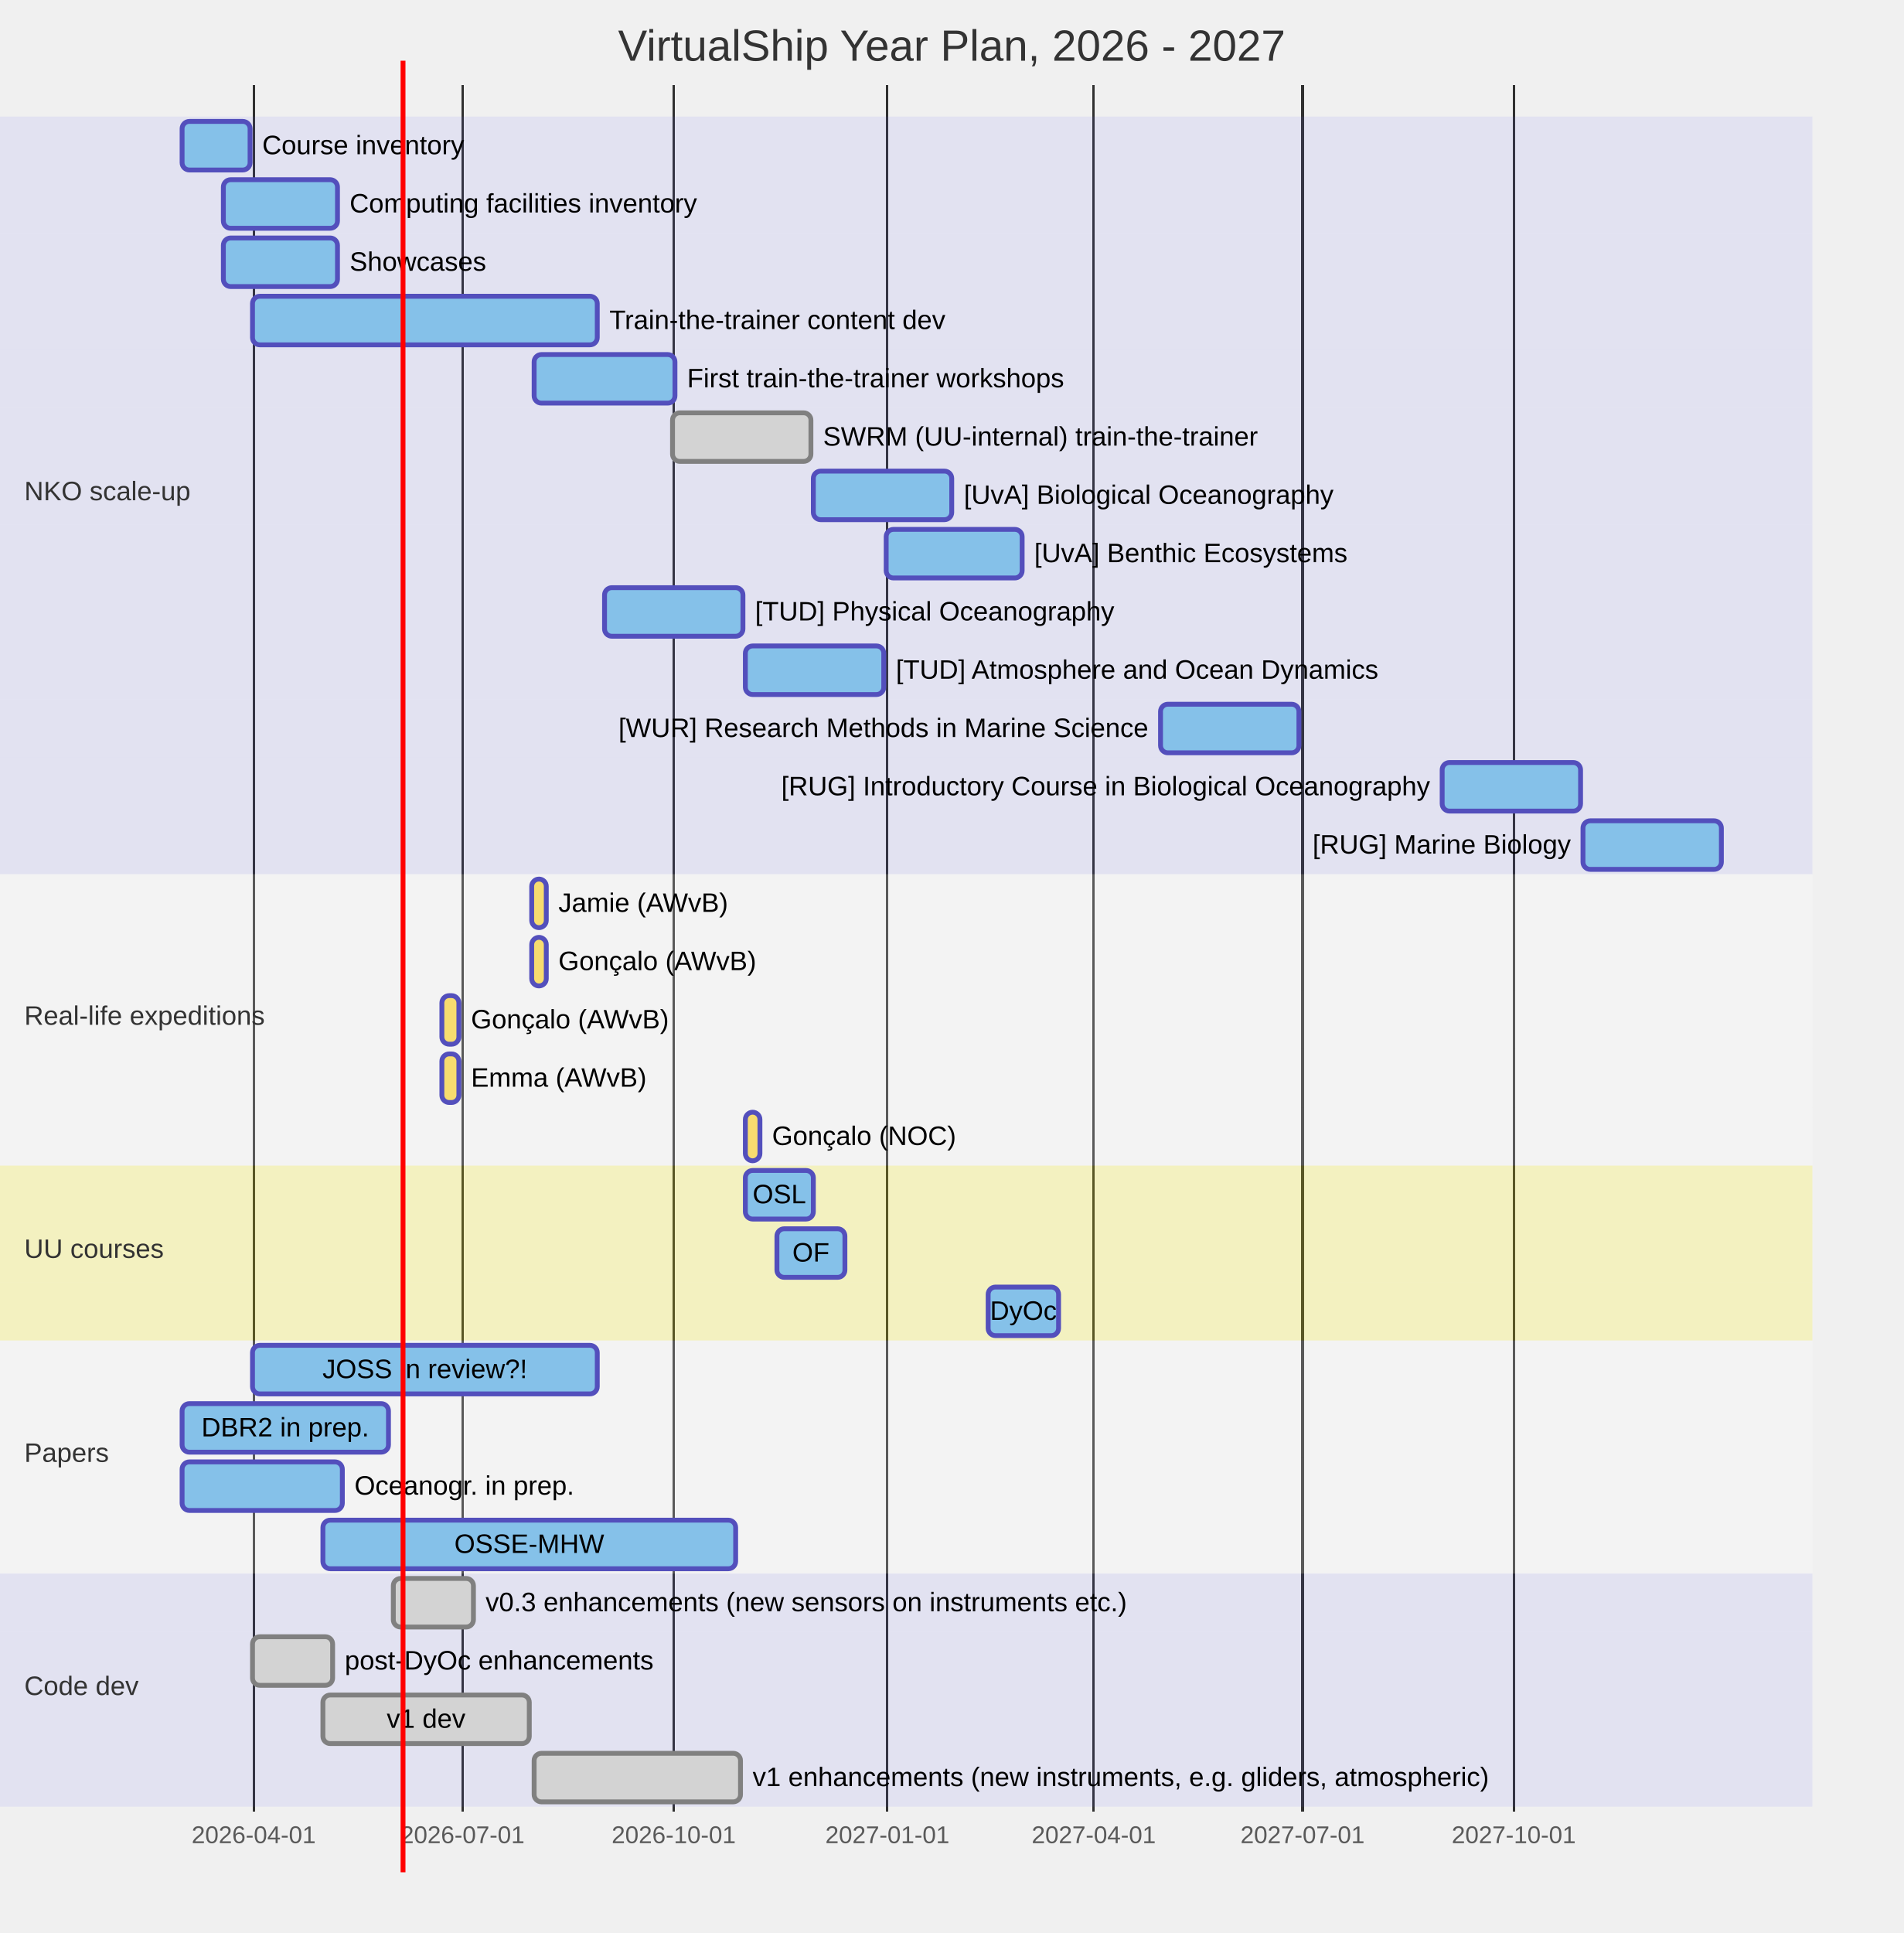
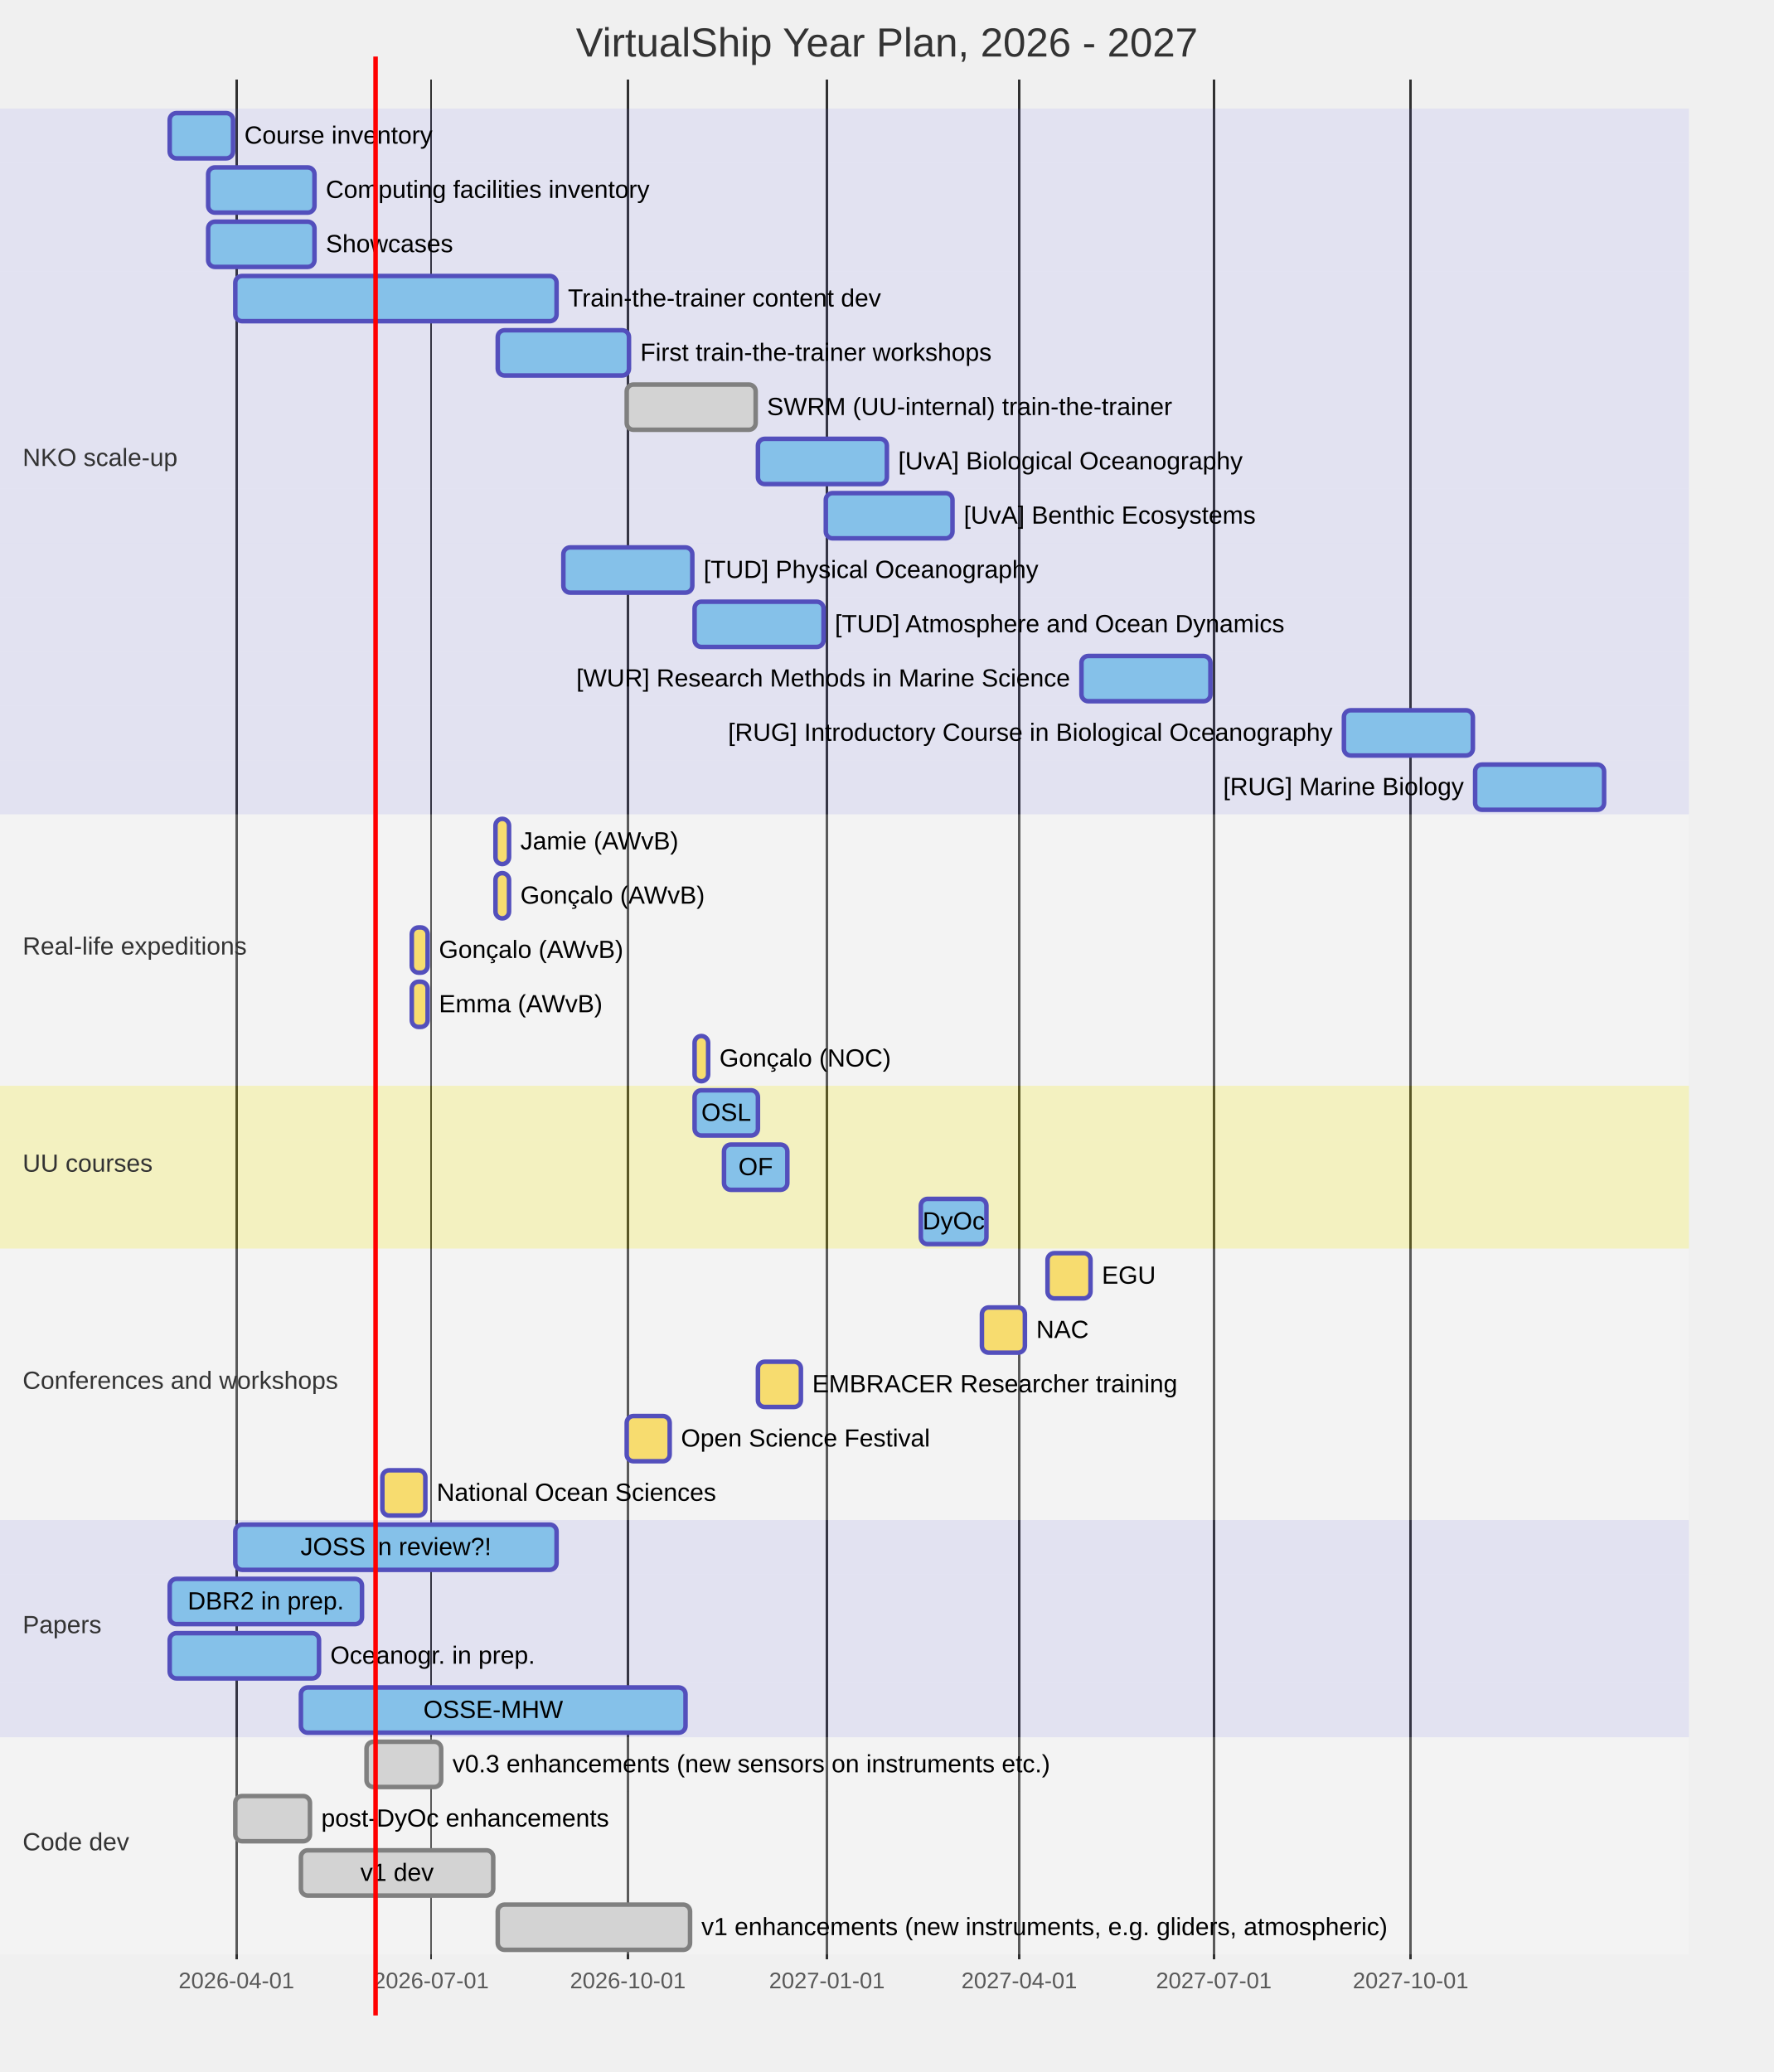
- <svg xmlns="http://www.w3.org/2000/svg" id="my-svg" width="100%" viewBox="0 0 784 796" style="max-width: 784px; background-color: white;" role="graphics-document document" aria-roledescription="gantt">
+ <svg xmlns="http://www.w3.org/2000/svg" id="my-svg" width="100%" viewBox="0 0 784 916" style="max-width: 784px; background-color: white;" role="graphics-document document" aria-roledescription="gantt">
  <style>#my-svg{font-family:"trebuchet ms",verdana,arial,sans-serif;font-size:16px;fill:#333;}@keyframes edge-animation-frame{from{stroke-dashoffset:0;}}@keyframes dash{to{stroke-dashoffset:0;}}#my-svg .edge-animation-slow{stroke-dasharray:9,5!important;stroke-dashoffset:900;animation:dash 50s linear infinite;stroke-linecap:round;}#my-svg .edge-animation-fast{stroke-dasharray:9,5!important;stroke-dashoffset:900;animation:dash 20s linear infinite;stroke-linecap:round;}#my-svg .error-icon{fill:#552222;}#my-svg .error-text{fill:#552222;stroke:#552222;}#my-svg .edge-thickness-normal{stroke-width:1px;}#my-svg .edge-thickness-thick{stroke-width:3.5px;}#my-svg .edge-pattern-solid{stroke-dasharray:0;}#my-svg .edge-thickness-invisible{stroke-width:0;fill:none;}#my-svg .edge-pattern-dashed{stroke-dasharray:3;}#my-svg .edge-pattern-dotted{stroke-dasharray:2;}#my-svg .marker{fill:#333333;stroke:#333333;}#my-svg .marker.cross{stroke:#333333;}#my-svg svg{font-family:"trebuchet ms",verdana,arial,sans-serif;font-size:16px;}#my-svg p{margin:0;}#my-svg .mermaid-main-font{font-family:"trebuchet ms",verdana,arial,sans-serif;}#my-svg .exclude-range{fill:#eeeeee;}#my-svg .section{stroke:none;opacity:0.2;}#my-svg .section0{fill:rgba(102, 102, 255, 0.49);}#my-svg .section2{fill:#fff400;}#my-svg .section1,#my-svg .section3{fill:white;opacity:0.2;}#my-svg .sectionTitle0{fill:#333;}#my-svg .sectionTitle1{fill:#333;}#my-svg .sectionTitle2{fill:#333;}#my-svg .sectionTitle3{fill:#333;}#my-svg .sectionTitle{text-anchor:start;font-family:"trebuchet ms",verdana,arial,sans-serif;}#my-svg .grid .tick{stroke:lightgrey;opacity:0.8;shape-rendering:crispEdges;}#my-svg .grid .tick text{font-family:"trebuchet ms",verdana,arial,sans-serif;fill:#333;}#my-svg .grid path{stroke-width:0;}#my-svg .today{fill:none;stroke:red;stroke-width:2px;}#my-svg .task{stroke-width:2;}#my-svg .taskText{text-anchor:middle;font-family:"trebuchet ms",verdana,arial,sans-serif;}#my-svg .taskTextOutsideRight{fill:black;text-anchor:start;font-family:"trebuchet ms",verdana,arial,sans-serif;}#my-svg .taskTextOutsideLeft{fill:black;text-anchor:end;}#my-svg .task.clickable{cursor:pointer;}#my-svg .taskText.clickable{cursor:pointer;fill:#003163!important;font-weight:bold;}#my-svg .taskTextOutsideLeft.clickable{cursor:pointer;fill:#003163!important;font-weight:bold;}#my-svg .taskTextOutsideRight.clickable{cursor:pointer;fill:#003163!important;font-weight:bold;}#my-svg .taskText0,#my-svg .taskText1,#my-svg .taskText2,#my-svg .taskText3{fill:white;}#my-svg .task0,#my-svg .task1,#my-svg .task2,#my-svg .task3{fill:#F7DC6F;stroke:#534fbc;}#my-svg .taskTextOutside0,#my-svg .taskTextOutside2{fill:black;}#my-svg .taskTextOutside1,#my-svg .taskTextOutside3{fill:black;}#my-svg .active0,#my-svg .active1,#my-svg .active2,#my-svg .active3{fill:#85C1E9;stroke:#534fbc;}#my-svg .activeText0,#my-svg .activeText1,#my-svg .activeText2,#my-svg .activeText3{fill:black!important;}#my-svg .done0,#my-svg .done1,#my-svg .done2,#my-svg .done3{stroke:grey;fill:#d3d3d3;stroke-width:2;}#my-svg .doneText0,#my-svg .doneText1,#my-svg .doneText2,#my-svg .doneText3{fill:black!important;}#my-svg .doneText0.taskTextOutsideLeft,#my-svg .doneText0.taskTextOutsideRight,#my-svg .doneText1.taskTextOutsideLeft,#my-svg .doneText1.taskTextOutsideRight,#my-svg .doneText2.taskTextOutsideLeft,#my-svg .doneText2.taskTextOutsideRight,#my-svg .doneText3.taskTextOutsideLeft,#my-svg .doneText3.taskTextOutsideRight{fill:black!important;}#my-svg .crit0,#my-svg .crit1,#my-svg .crit2,#my-svg .crit3{stroke:#ff0000;fill:red;stroke-width:2;}#my-svg .activeCrit0,#my-svg .activeCrit1,#my-svg .activeCrit2,#my-svg .activeCrit3{stroke:#ff0000;fill:#85C1E9;stroke-width:2;}#my-svg .doneCrit0,#my-svg .doneCrit1,#my-svg .doneCrit2,#my-svg .doneCrit3{stroke:#ff0000;fill:#d3d3d3;stroke-width:2;cursor:pointer;shape-rendering:crispEdges;}#my-svg .milestone{transform:rotate(45deg) scale(0.8,0.8);}#my-svg .milestoneText{font-style:italic;}#my-svg .doneCritText0,#my-svg .doneCritText1,#my-svg .doneCritText2,#my-svg .doneCritText3{fill:black!important;}#my-svg .doneCritText0.taskTextOutsideLeft,#my-svg .doneCritText0.taskTextOutsideRight,#my-svg .doneCritText1.taskTextOutsideLeft,#my-svg .doneCritText1.taskTextOutsideRight,#my-svg .doneCritText2.taskTextOutsideLeft,#my-svg .doneCritText2.taskTextOutsideRight,#my-svg .doneCritText3.taskTextOutsideLeft,#my-svg .doneCritText3.taskTextOutsideRight{fill:black!important;}#my-svg .vert{stroke:navy;}#my-svg .vertText{font-size:15px;text-anchor:middle;fill:navy!important;}#my-svg .activeCritText0,#my-svg .activeCritText1,#my-svg .activeCritText2,#my-svg .activeCritText3{fill:black!important;}#my-svg .titleText{text-anchor:middle;font-size:18px;fill:#333;font-family:"trebuchet ms",verdana,arial,sans-serif;}#my-svg .node .neo-node{stroke:#9370DB;}#my-svg [data-look="neo"].node rect,#my-svg [data-look="neo"].cluster rect,#my-svg [data-look="neo"].node polygon{stroke:#9370DB;filter:drop-shadow(1px 2px 2px rgba(185, 185, 185, 1));}#my-svg [data-look="neo"].node path{stroke:#9370DB;stroke-width:1px;}#my-svg [data-look="neo"].node .outer-path{filter:drop-shadow(1px 2px 2px rgba(185, 185, 185, 1));}#my-svg [data-look="neo"].node .neo-line path{stroke:#9370DB;filter:none;}#my-svg [data-look="neo"].node circle{stroke:#9370DB;filter:drop-shadow(1px 2px 2px rgba(185, 185, 185, 1));}#my-svg [data-look="neo"].node circle .state-start{fill:#000000;}#my-svg [data-look="neo"].icon-shape .icon{fill:#9370DB;filter:drop-shadow(1px 2px 2px rgba(185, 185, 185, 1));}#my-svg [data-look="neo"].icon-shape .icon-neo path{stroke:#9370DB;filter:drop-shadow(1px 2px 2px rgba(185, 185, 185, 1));}#my-svg :root{--mermaid-font-family:"trebuchet ms",verdana,arial,sans-serif;}</style>
  <g />
-   <g class="grid" transform="translate(75, 746)" fill="none" font-size="10" font-family="sans-serif" text-anchor="middle">
-     <path class="domain" stroke="currentColor" d="M0.5,-711V0.5H634.5V-711" />
+   <g class="grid" transform="translate(75, 866)" fill="none" font-size="10" font-family="sans-serif" text-anchor="middle">
+     <path class="domain" stroke="currentColor" d="M0.5,-831V0.5H634.5V-831" />
    <g class="tick" opacity="1" transform="translate(29.5,0)">
-       <line stroke="currentColor" y2="-711" />
+       <line stroke="currentColor" y2="-831" />
      <text fill="#000" y="3" dy="1em" stroke="none" font-size="10" style="text-anchor: middle;">2026-04-01</text>
    </g>
    <g class="tick" opacity="1" transform="translate(115.5,0)">
-       <line stroke="currentColor" y2="-711" />
+       <line stroke="currentColor" y2="-831" />
      <text fill="#000" y="3" dy="1em" stroke="none" font-size="10" style="text-anchor: middle;">2026-07-01</text>
    </g>
    <g class="tick" opacity="1" transform="translate(202.5,0)">
-       <line stroke="currentColor" y2="-711" />
+       <line stroke="currentColor" y2="-831" />
      <text fill="#000" y="3" dy="1em" stroke="none" font-size="10" style="text-anchor: middle;">2026-10-01</text>
    </g>
    <g class="tick" opacity="1" transform="translate(290.5,0)">
-       <line stroke="currentColor" y2="-711" />
+       <line stroke="currentColor" y2="-831" />
      <text fill="#000" y="3" dy="1em" stroke="none" font-size="10" style="text-anchor: middle;">2027-01-01</text>
    </g>
    <g class="tick" opacity="1" transform="translate(375.5,0)">
-       <line stroke="currentColor" y2="-711" />
+       <line stroke="currentColor" y2="-831" />
      <text fill="#000" y="3" dy="1em" stroke="none" font-size="10" style="text-anchor: middle;">2027-04-01</text>
    </g>
    <g class="tick" opacity="1" transform="translate(461.5,0)">
-       <line stroke="currentColor" y2="-711" />
+       <line stroke="currentColor" y2="-831" />
      <text fill="#000" y="3" dy="1em" stroke="none" font-size="10" style="text-anchor: middle;">2027-07-01</text>
    </g>
    <g class="tick" opacity="1" transform="translate(548.5,0)">
-       <line stroke="currentColor" y2="-711" />
+       <line stroke="currentColor" y2="-831" />
      <text fill="#000" y="3" dy="1em" stroke="none" font-size="10" style="text-anchor: middle;">2027-10-01</text>
    </g>
  </g>
  <g>
    <rect x="0" y="48" width="746.5" height="24" class="section section0" />
-     <rect x="0" y="576" width="746.5" height="24" class="section section3" />
-     <rect x="0" y="600" width="746.5" height="24" class="section section3" />
+     <rect x="0" y="696" width="746.5" height="24" class="section section0" />
+     <rect x="0" y="720" width="746.5" height="24" class="section section0" />
    <rect x="0" y="72" width="746.5" height="24" class="section section0" />
    <rect x="0" y="96" width="746.5" height="24" class="section section0" />
    <rect x="0" y="120" width="746.5" height="24" class="section section0" />
-     <rect x="0" y="552" width="746.5" height="24" class="section section3" />
    <rect x="0" y="672" width="746.5" height="24" class="section section0" />
-     <rect x="0" y="624" width="746.5" height="24" class="section section3" />
-     <rect x="0" y="696" width="746.5" height="24" class="section section0" />
-     <rect x="0" y="648" width="746.5" height="24" class="section section0" />
+     <rect x="0" y="792" width="746.5" height="24" class="section section1" />
+     <rect x="0" y="744" width="746.5" height="24" class="section section0" />
+     <rect x="0" y="816" width="746.5" height="24" class="section section1" />
+     <rect x="0" y="768" width="746.5" height="24" class="section section1" />
+     <rect x="0" y="648" width="746.5" height="24" class="section section3" />
    <rect x="0" y="408" width="746.5" height="24" class="section section1" />
    <rect x="0" y="432" width="746.5" height="24" class="section section1" />
    <rect x="0" y="360" width="746.5" height="24" class="section section1" />
    <rect x="0" y="384" width="746.5" height="24" class="section section1" />
    <rect x="0" y="144" width="746.5" height="24" class="section section0" />
-     <rect x="0" y="720" width="746.5" height="24" class="section section0" />
+     <rect x="0" y="840" width="746.5" height="24" class="section section1" />
    <rect x="0" y="240" width="746.5" height="24" class="section section0" />
    <rect x="0" y="168" width="746.5" height="24" class="section section0" />
+     <rect x="0" y="624" width="746.5" height="24" class="section section3" />
    <rect x="0" y="264" width="746.5" height="24" class="section section0" />
    <rect x="0" y="456" width="746.5" height="24" class="section section1" />
    <rect x="0" y="480" width="746.5" height="24" class="section section2" />
    <rect x="0" y="504" width="746.5" height="24" class="section section2" />
    <rect x="0" y="192" width="746.5" height="24" class="section section0" />
+     <rect x="0" y="600" width="746.5" height="24" class="section section3" />
    <rect x="0" y="216" width="746.5" height="24" class="section section0" />
    <rect x="0" y="528" width="746.5" height="24" class="section section2" />
+     <rect x="0" y="576" width="746.5" height="24" class="section section3" />
+     <rect x="0" y="552" width="746.5" height="24" class="section section3" />
    <rect x="0" y="288" width="746.5" height="24" class="section section0" />
    <rect x="0" y="312" width="746.5" height="24" class="section section0" />
    <rect x="0" y="336" width="746.5" height="24" class="section section0" />
  </g>
  <g>
    <rect id="my-svg-task1" rx="3" ry="3" x="75" y="50" width="28" height="20" transform-origin="89px 60px" class="task active0" />
-     <rect id="my-svg-task18" rx="3" ry="3" x="75" y="578" width="85" height="20" transform-origin="117.5px 588px" class="task active3" />
-     <rect id="my-svg-task19" rx="3" ry="3" x="75" y="602" width="66" height="20" transform-origin="108px 612px" class="task active3" />
+     <rect id="my-svg-task18" rx="3" ry="3" x="75" y="698" width="85" height="20" transform-origin="117.5px 708px" class="task active0" />
+     <rect id="my-svg-task19" rx="3" ry="3" x="75" y="722" width="66" height="20" transform-origin="108px 732px" class="task active0" />
    <rect id="my-svg-task2" rx="3" ry="3" x="92" y="74" width="47" height="20" transform-origin="115.5px 84px" class="task active0" />
    <rect id="my-svg-task3" rx="3" ry="3" x="92" y="98" width="47" height="20" transform-origin="115.5px 108px" class="task active0" />
    <rect id="my-svg-task4" rx="3" ry="3" x="104" y="122" width="142" height="20" transform-origin="175px 132px" class="task active0" />
-     <rect id="my-svg-task17" rx="3" ry="3" x="104" y="554" width="142" height="20" transform-origin="175px 564px" class="task active3" />
-     <rect id="my-svg-task22" rx="3" ry="3" x="104" y="674" width="33" height="20" transform-origin="120.5px 684px" class="task done0" />
-     <rect id="my-svg-task20" rx="3" ry="3" x="133" y="626" width="170" height="20" transform-origin="218px 636px" class="task active3" />
-     <rect id="my-svg-task23" rx="3" ry="3" x="133" y="698" width="85" height="20" transform-origin="175.5px 708px" class="task done0" />
-     <rect id="my-svg-task21" rx="3" ry="3" x="162" y="650" width="33" height="20" transform-origin="178.5px 660px" class="task done0" />
+     <rect id="my-svg-task17" rx="3" ry="3" x="104" y="674" width="142" height="20" transform-origin="175px 684px" class="task active0" />
+     <rect id="my-svg-task22" rx="3" ry="3" x="104" y="794" width="33" height="20" transform-origin="120.5px 804px" class="task done1" />
+     <rect id="my-svg-task20" rx="3" ry="3" x="133" y="746" width="170" height="20" transform-origin="218px 756px" class="task active0" />
+     <rect id="my-svg-task23" rx="3" ry="3" x="133" y="818" width="85" height="20" transform-origin="175.5px 828px" class="task done1" />
+     <rect id="my-svg-task21" rx="3" ry="3" x="162" y="770" width="33" height="20" transform-origin="178.5px 780px" class="task done1" />
+     <rect id="my-svg-" rx="3" ry="3" x="169" y="650" width="19" height="20" transform-origin="178.5px 660px" class="task task3" />
    <rect id="my-svg-" rx="3" ry="3" x="182" y="410" width="7" height="20" transform-origin="185.5px 420px" class="task task1" />
    <rect id="my-svg-" rx="3" ry="3" x="182" y="434" width="7" height="20" transform-origin="185.5px 444px" class="task task1" />
    <rect id="my-svg-" rx="3" ry="3" x="219" y="362" width="6" height="20" transform-origin="222px 372px" class="task task1" />
    <rect id="my-svg-" rx="3" ry="3" x="219" y="386" width="6" height="20" transform-origin="222px 396px" class="task task1" />
    <rect id="my-svg-task5" rx="3" ry="3" x="220" y="146" width="58" height="20" transform-origin="249px 156px" class="task active0" />
-     <rect id="my-svg-task24" rx="3" ry="3" x="220" y="722" width="85" height="20" transform-origin="262.5px 732px" class="task done0" />
+     <rect id="my-svg-task24" rx="3" ry="3" x="220" y="842" width="85" height="20" transform-origin="262.5px 852px" class="task done1" />
    <rect id="my-svg-task9" rx="3" ry="3" x="249" y="242" width="57" height="20" transform-origin="277.5px 252px" class="task active0" />
    <rect id="my-svg-task6" rx="3" ry="3" x="277" y="170" width="57" height="20" transform-origin="305.5px 180px" class="task done0" />
+     <rect id="my-svg-" rx="3" ry="3" x="277" y="626" width="19" height="20" transform-origin="286.5px 636px" class="task task3" />
    <rect id="my-svg-task10" rx="3" ry="3" x="307" y="266" width="57" height="20" transform-origin="335.5px 276px" class="task active0" />
    <rect id="my-svg-" rx="3" ry="3" x="307" y="458" width="6" height="20" transform-origin="310px 468px" class="task task1" />
    <rect id="my-svg-task14" rx="3" ry="3" x="307" y="482" width="28" height="20" transform-origin="321px 492px" class="task active2" />
    <rect id="my-svg-task15" rx="3" ry="3" x="320" y="506" width="28" height="20" transform-origin="334px 516px" class="task active2" />
    <rect id="my-svg-task7" rx="3" ry="3" x="335" y="194" width="57" height="20" transform-origin="363.5px 204px" class="task active0" />
+     <rect id="my-svg-" rx="3" ry="3" x="335" y="602" width="19" height="20" transform-origin="344.5px 612px" class="task task3" />
    <rect id="my-svg-task8" rx="3" ry="3" x="365" y="218" width="56" height="20" transform-origin="393px 228px" class="task active0" />
    <rect id="my-svg-task16" rx="3" ry="3" x="407" y="530" width="29" height="20" transform-origin="421.5px 540px" class="task active2" />
+     <rect id="my-svg-" rx="3" ry="3" x="434" y="578" width="19" height="20" transform-origin="443.5px 588px" class="task task3" />
+     <rect id="my-svg-" rx="3" ry="3" x="463" y="554" width="19" height="20" transform-origin="472.5px 564px" class="task task3" />
    <rect id="my-svg-task11" rx="3" ry="3" x="478" y="290" width="57" height="20" transform-origin="506.5px 300px" class="task active0" />
    <rect id="my-svg-task12" rx="3" ry="3" x="594" y="314" width="57" height="20" transform-origin="622.5px 324px" class="task active0" />
    <rect id="my-svg-task13" rx="3" ry="3" x="652" y="338" width="57" height="20" transform-origin="680.5px 348px" class="task active0" />
    <text id="my-svg-task1-text" font-size="11" x="108" y="63.5" class="taskTextOutsideRight taskTextOutside0 activeText0 width-83.046875">Course inventory    </text>
-     <text id="my-svg-task18-text" font-size="11" x="117.5" y="591.5" class="taskText taskText3 activeText3 width-67.5">DBR2 in prep. </text>
-     <text id="my-svg-task19-text" font-size="11" x="146" y="615.5" class="taskTextOutsideRight taskTextOutside3 activeText3 width-91.265625">Oceanogr. in prep. </text>
+     <text id="my-svg-task18-text" font-size="11" x="117.5" y="711.5" class="taskText taskText0 activeText0 width-67.5">DBR2 in prep. </text>
+     <text id="my-svg-task19-text" font-size="11" x="146" y="735.5" class="taskTextOutsideRight taskTextOutside0 activeText0 width-91.265625">Oceanogr. in prep. </text>
    <text id="my-svg-task2-text" font-size="11" x="144" y="87.5" class="taskTextOutsideRight taskTextOutside0 activeText0 width-148.6875">Computing facilities inventory </text>
    <text id="my-svg-task3-text" font-size="11" x="144" y="111.5" class="taskTextOutsideRight taskTextOutside0 activeText0 width-51.53125">Showcases           </text>
    <text id="my-svg-task4-text" font-size="11" x="251" y="135.5" class="taskTextOutsideRight taskTextOutside0 activeText0 width-144.90625">Train-the-trainer content dev   </text>
-     <text id="my-svg-task17-text" font-size="11" x="175" y="567.5" class="taskText taskText3 activeText3 width-80.078125">JOSS in review?! </text>
-     <text id="my-svg-task22-text" font-size="11" x="142" y="687.5" class="taskTextOutsideRight taskTextOutside0  doneText0 width-124.4375">post-DyOc enhancements </text>
-     <text id="my-svg-task20-text" font-size="11" x="218" y="639.5" class="taskText taskText3 activeText3 width-52.3125">OSSE-MHW </text>
-     <text id="my-svg-task23-text" font-size="11" x="175.5" y="711.5" class="taskText taskText0  doneText0 width-32">v1 dev       </text>
-     <text id="my-svg-task21-text" font-size="11" x="200" y="663.5" class="taskTextOutsideRight taskTextOutside0  doneText0 width-265.84375">v0.3 enhancements (new sensors on instruments etc.) </text>
+     <text id="my-svg-task17-text" font-size="11" x="175" y="687.5" class="taskText taskText0 activeText0 width-80.078125">JOSS in review?! </text>
+     <text id="my-svg-task22-text" font-size="11" x="142" y="807.5" class="taskTextOutsideRight taskTextOutside1  doneText1 width-124.4375">post-DyOc enhancements </text>
+     <text id="my-svg-task20-text" font-size="11" x="218" y="759.5" class="taskText taskText0 activeText0 width-52.3125">OSSE-MHW </text>
+     <text id="my-svg-task23-text" font-size="11" x="175.5" y="831.5" class="taskText taskText1  doneText1 width-32">v1 dev       </text>
+     <text id="my-svg-task21-text" font-size="11" x="200" y="783.5" class="taskTextOutsideRight taskTextOutside1  doneText1 width-265.84375">v0.3 enhancements (new sensors on instruments etc.) </text>
+     <text id="my-svg--text" font-size="11" x="193" y="663.5" class="taskTextOutsideRight taskTextOutside3  width-120.296875">National Ocean Sciences </text>
    <text id="my-svg--text" font-size="11" x="194" y="423.5" class="taskTextOutsideRight taskTextOutside1  width-77.625">Gonçalo (AWvB) </text>
    <text id="my-svg--text" font-size="11" x="194" y="447.5" class="taskTextOutsideRight taskTextOutside1  width-67.84375">Emma (AWvB) </text>
    <text id="my-svg--text" font-size="11" x="230" y="375.5" class="taskTextOutsideRight taskTextOutside1  width-67.1875">Jamie (AWvB) </text>
    <text id="my-svg--text" font-size="11" x="230" y="399.5" class="taskTextOutsideRight taskTextOutside1  width-77.625">Gonçalo (AWvB) </text>
    <text id="my-svg-task5-text" font-size="11" x="283" y="159.5" class="taskTextOutsideRight taskTextOutside0 activeText0 width-161.34375">First train-the-trainer workshops </text>
-     <text id="my-svg-task24-text" font-size="11" x="310" y="735.5" class="taskTextOutsideRight taskTextOutside0  doneText0 width-309.796875">v1 enhancements (new instruments, e.g. gliders, atmospheric) </text>
+     <text id="my-svg-task24-text" font-size="11" x="310" y="855.5" class="taskTextOutsideRight taskTextOutside1  doneText1 width-309.796875">v1 enhancements (new instruments, e.g. gliders, atmospheric) </text>
    <text id="my-svg-task9-text" font-size="11" x="311" y="255.5" class="taskTextOutsideRight taskTextOutside0 activeText0 width-143.78125">[TUD] Physical Oceanography </text>
    <text id="my-svg-task6-text" font-size="11" x="339" y="183.5" class="taskTextOutsideRight taskTextOutside0  doneText0 width-182.5625">SWRM (UU-internal) train-the-trainer </text>
+     <text id="my-svg--text" font-size="11" x="301" y="639.5" class="taskTextOutsideRight taskTextOutside3  width-107.65625">Open Science Festival </text>
    <text id="my-svg-task10-text" font-size="11" x="369" y="279.5" class="taskTextOutsideRight taskTextOutside0 activeText0 width-194.4375">[TUD] Atmosphere and Ocean Dynamics </text>
    <text id="my-svg--text" font-size="11" x="318" y="471.5" class="taskTextOutsideRight taskTextOutside1  width-72.140625">Gonçalo (NOC) </text>
    <text id="my-svg-task14-text" font-size="11" x="321" y="495.5" class="taskText taskText2 activeText2 width-18.28125">OSL </text>
    <text id="my-svg-task15-text" font-size="11" x="334" y="519.5" class="taskText taskText2 activeText2 width-13.1875">OF  </text>
    <text id="my-svg-task7-text" font-size="11" x="397" y="207.5" class="taskTextOutsideRight taskTextOutside0 activeText0 width-150.953125">[UvA] Biological Oceanography </text>
+     <text id="my-svg--text" font-size="11" x="359" y="615.5" class="taskTextOutsideRight taskTextOutside3  width-150.75">EMBRACER Researcher training </text>
    <text id="my-svg-task8-text" font-size="11" x="426" y="231.5" class="taskTextOutsideRight taskTextOutside0 activeText0 width-126.421875">[UvA] Benthic Ecosystems </text>
    <text id="my-svg-task16-text" font-size="11" x="421.5" y="543.5" class="taskText taskText2 activeText2 width-25.03125">DyOc </text>
+     <text id="my-svg--text" font-size="11" x="458" y="591.5" class="taskTextOutsideRight taskTextOutside3  width-20.09375">NAC </text>
+     <text id="my-svg--text" font-size="11" x="487" y="567.5" class="taskTextOutsideRight taskTextOutside3  width-20.46875">EGU </text>
    <text id="my-svg-task11-text" font-size="11" x="473" y="303.5" class="taskTextOutsideLeft taskTextOutside0 activeText0">[WUR] Research Methods in Marine Science </text>
    <text id="my-svg-task12-text" font-size="11" x="589" y="327.5" class="taskTextOutsideLeft taskTextOutside0 activeText0">[RUG] Introductory Course in Biological Oceanography </text>
    <text id="my-svg-task13-text" font-size="11" x="647" y="351.5" class="taskTextOutsideLeft taskTextOutside0 activeText0">[RUG] Marine Biology </text>
  </g>
  <g>
    <text dy="0em" x="10" y="206" font-size="11" class="sectionTitle sectionTitle0">
      <tspan alignment-baseline="central" x="10">NKO scale-up</tspan>
    </text>
    <text dy="0em" x="10" y="422" font-size="11" class="sectionTitle sectionTitle1">
      <tspan alignment-baseline="central" x="10">Real-life expeditions</tspan>
    </text>
    <text dy="0em" x="10" y="518" font-size="11" class="sectionTitle sectionTitle2">
      <tspan alignment-baseline="central" x="10">UU courses</tspan>
    </text>
-     <text dy="0em" x="10" y="602" font-size="11" class="sectionTitle sectionTitle3">
+     <text dy="0em" x="10" y="614" font-size="11" class="sectionTitle sectionTitle3">
+       <tspan alignment-baseline="central" x="10">Conferences and workshops</tspan>
+     </text>
+     <text dy="0em" x="10" y="722" font-size="11" class="sectionTitle sectionTitle0">
      <tspan alignment-baseline="central" x="10">Papers</tspan>
    </text>
-     <text dy="0em" x="10" y="698" font-size="11" class="sectionTitle sectionTitle0">
+     <text dy="0em" x="10" y="818" font-size="11" class="sectionTitle sectionTitle1">
      <tspan alignment-baseline="central" x="10">Code dev</tspan>
    </text>
  </g>
  <g class="today">
-     <line x1="166" x2="166" y1="25" y2="771" class="today" />
+     <line x1="166" x2="166" y1="25" y2="891" class="today" />
  </g>
  <text x="392" y="25" class="titleText">VirtualShip Year Plan, 2026 - 2027</text>
</svg>
